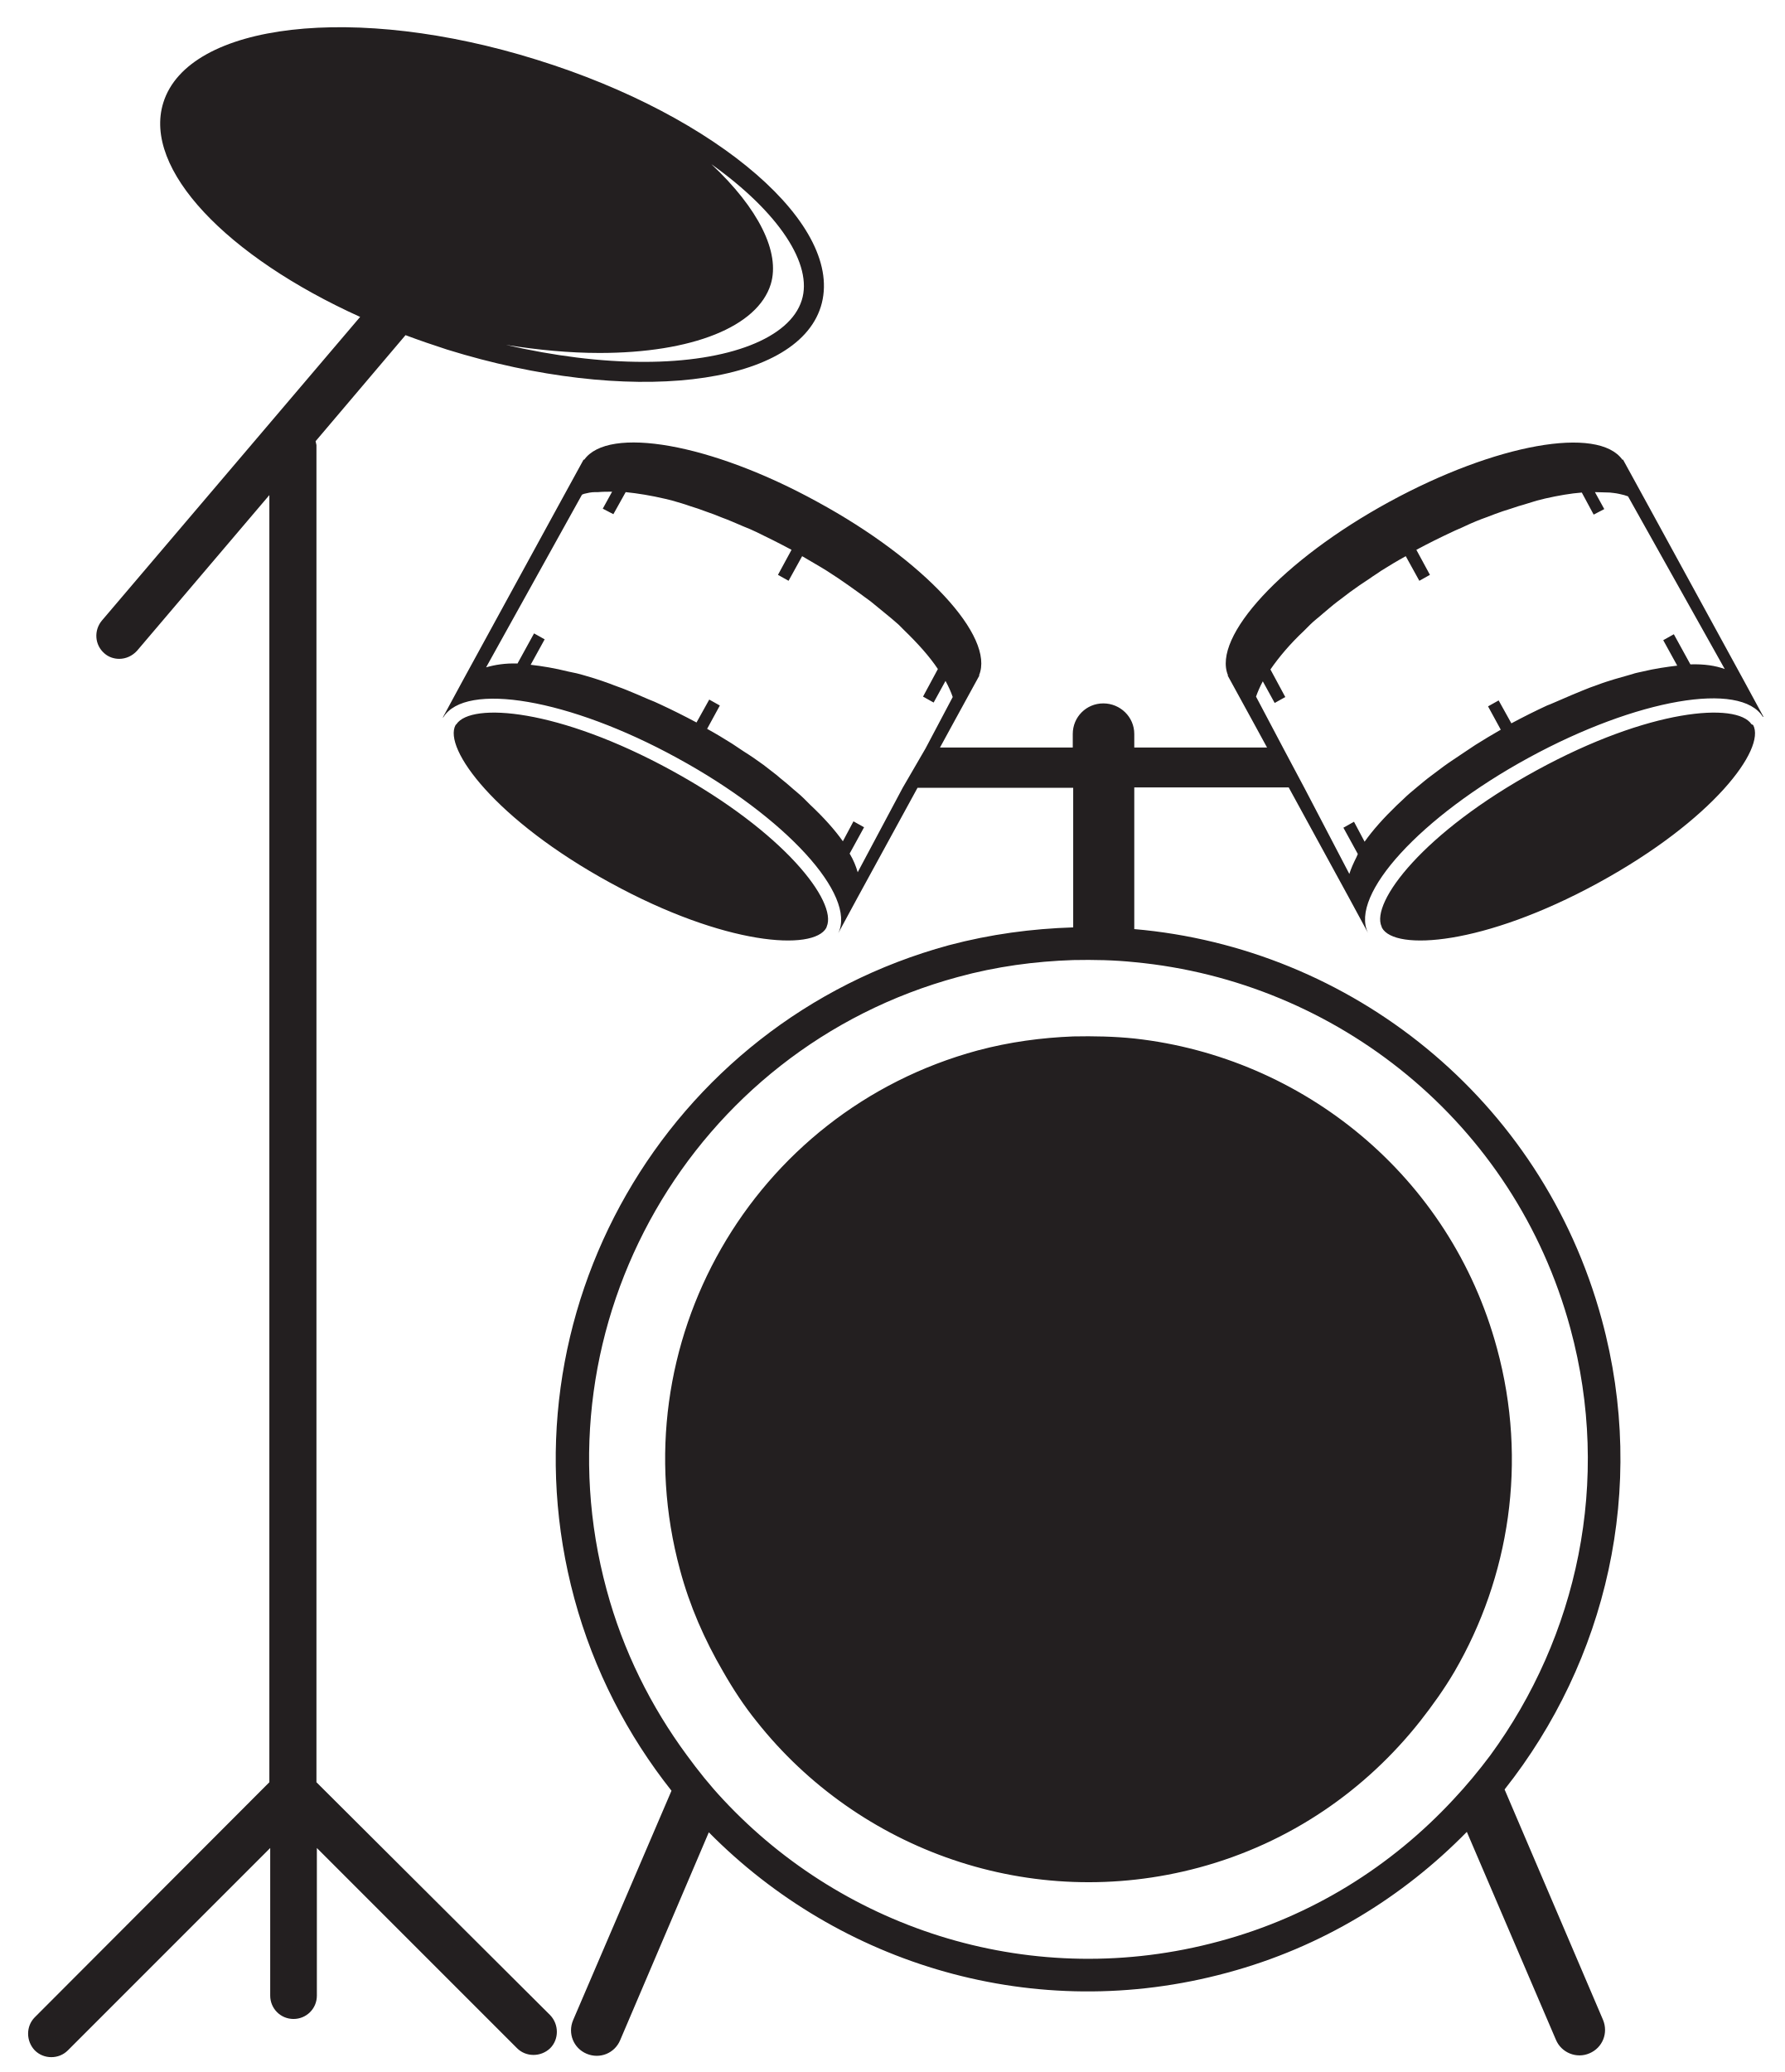
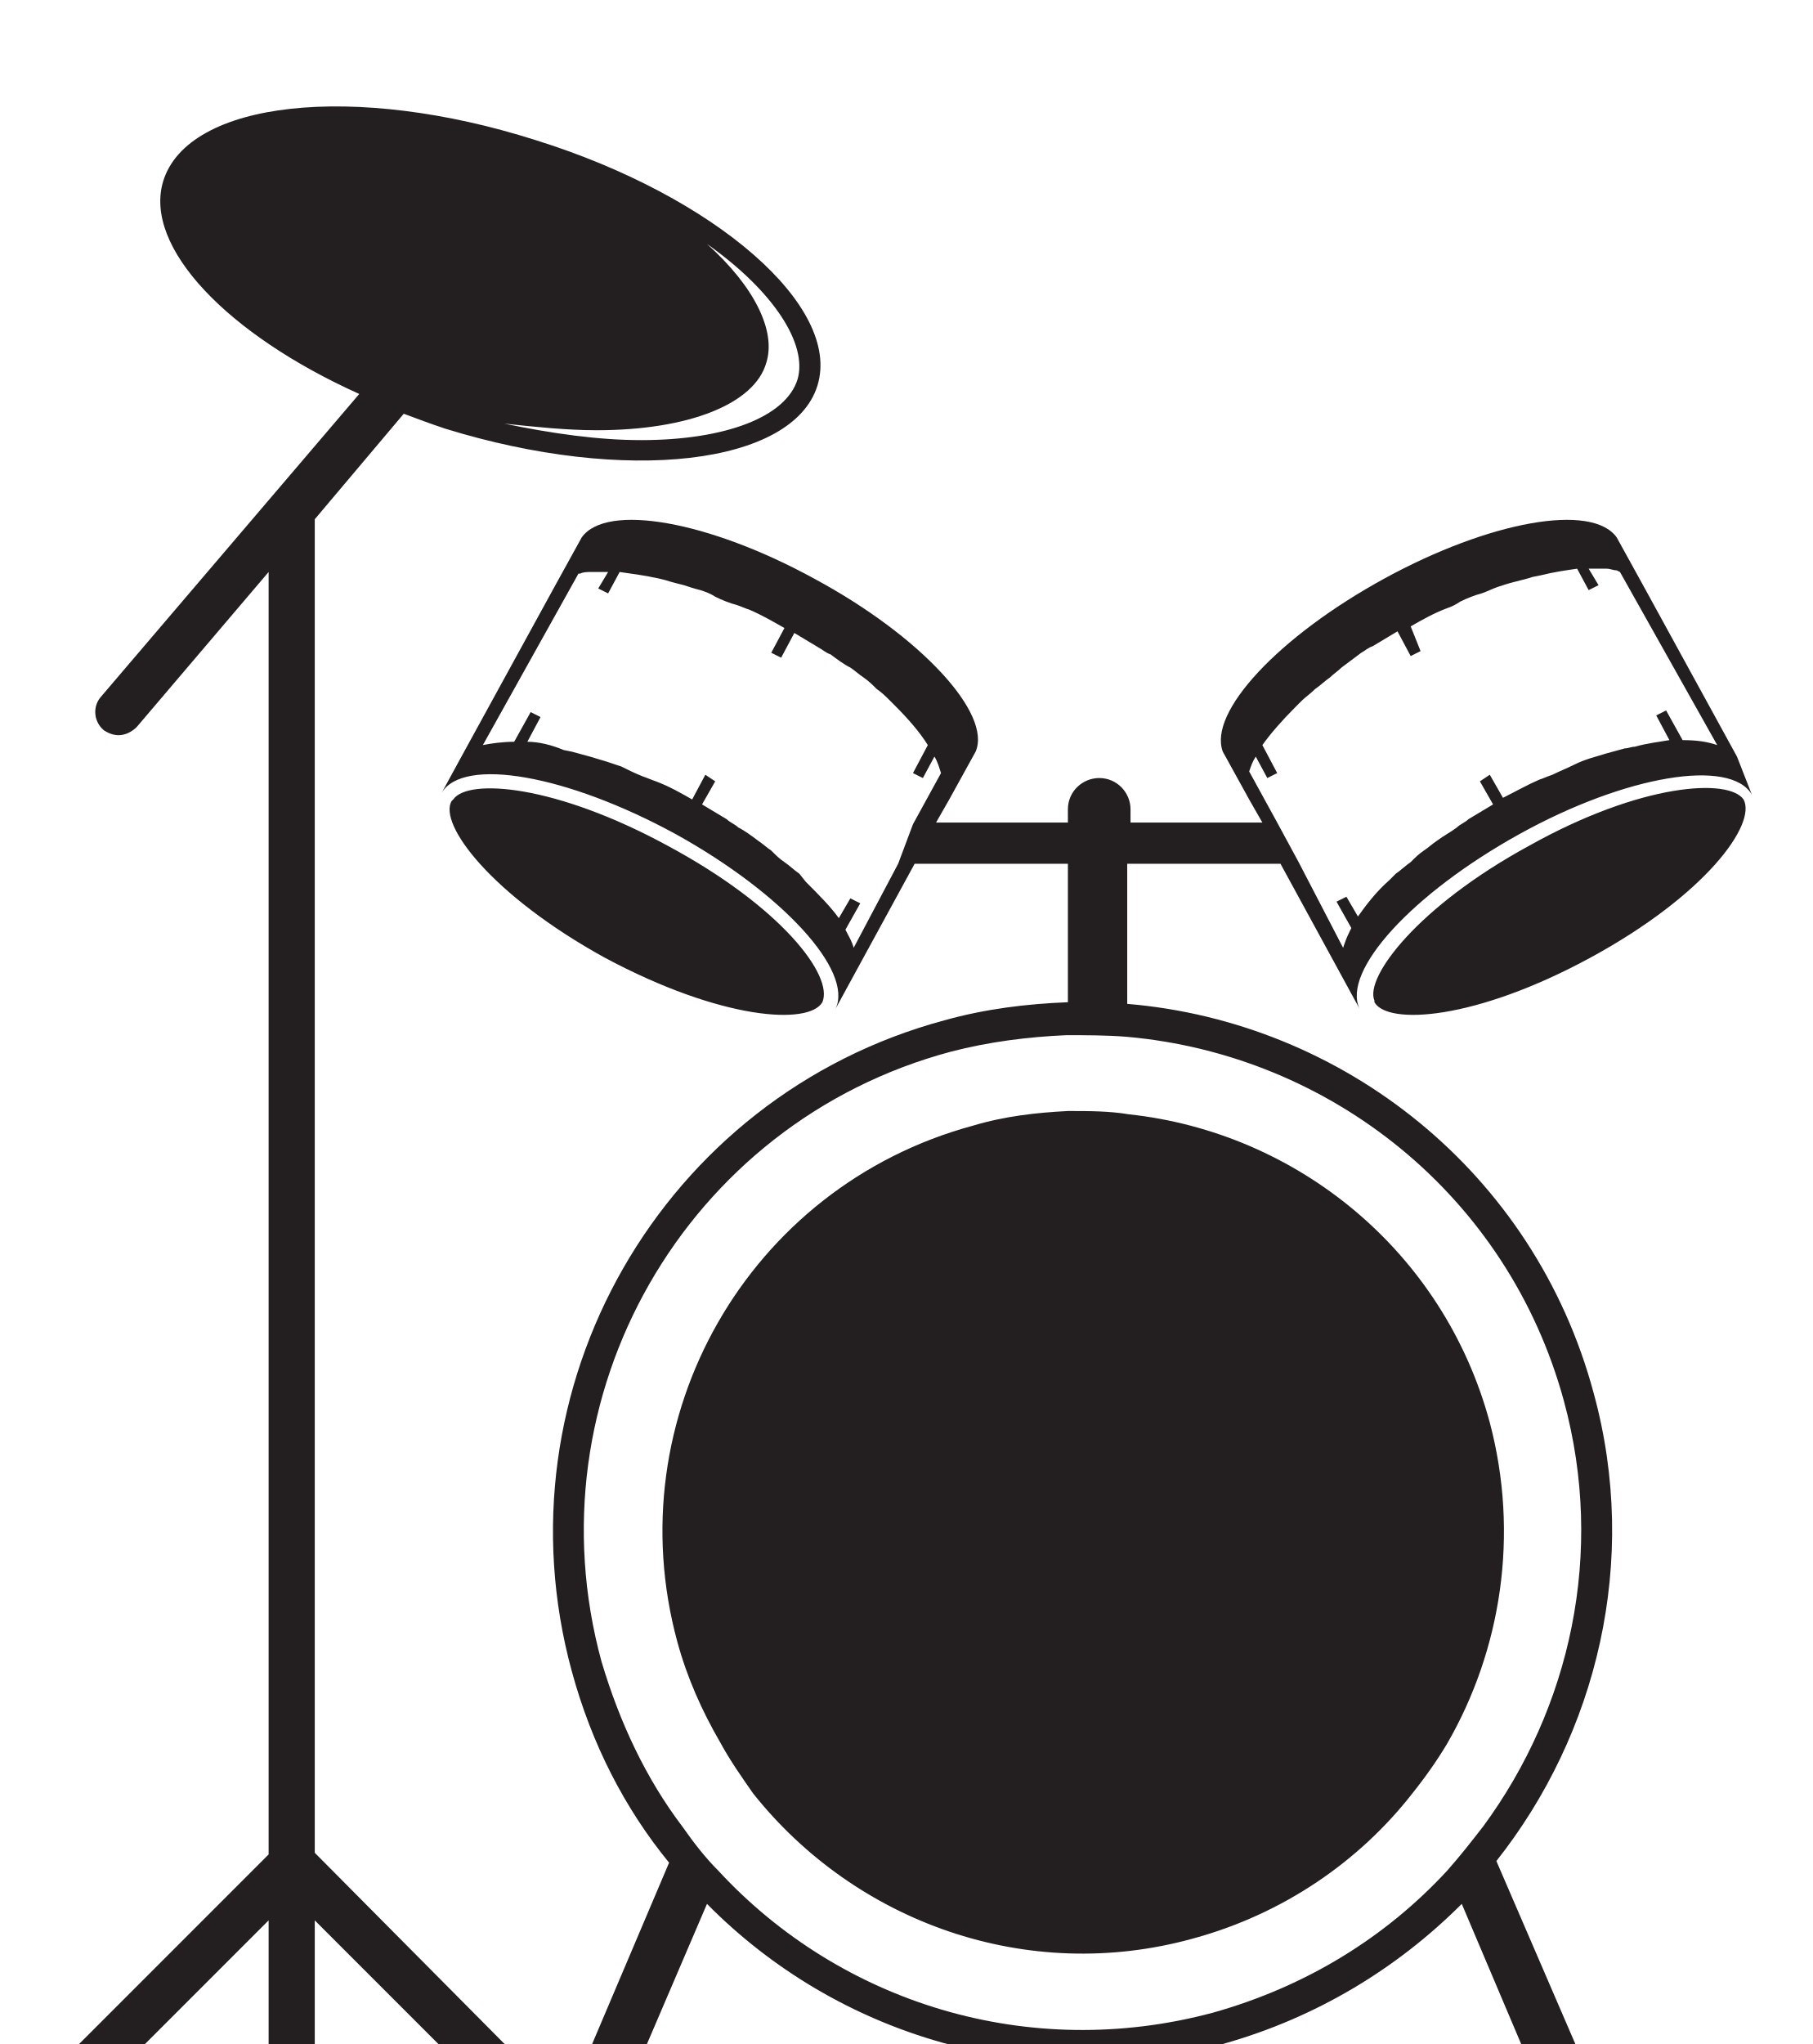
- <svg xmlns="http://www.w3.org/2000/svg" version="1.1" id="Layer_1" x="0px" y="0px" viewBox="0 0 420.7 488.4" enable-background="new 0 0 420.7 488.4" xml:space="preserve">
+ <svg xmlns="http://www.w3.org/2000/svg" version="1.1" id="Layer_1" x="0px" y="0px" width="110px" height="124px" viewBox="0 0 110 124" enable-background="new 0 0 110 124" xml:space="preserve">
  <g>
-     <path fill="#231F20" d="M253,244.3c-7.5,0.3-15,1.3-22.5,3.3c-53.2,14.4-84.6,69.2-70.2,122.4c2.3,8.6,5.8,16.5,10.1,23.9   c2.4,4.2,5,8.2,8,11.9c24,30.3,64.6,45.1,104.3,34.4c21.5-5.8,39.3-18.3,52.1-34.5c2.9-3.7,5.7-7.6,8.1-11.7   c12.9-22.2,17.3-49.4,10-76.2c-11-40.7-45.8-68.6-85.4-73C262.7,244.3,257.8,244.2,253,244.3z M194.8,218.7l0.1-0.3   c2.5-5.8-9.9-22.2-36.6-36.8c-26.7-14.6-47.2-16.1-50.7-10.9l-0.2,0.2c-3,5.5,9.4,22.4,36.5,37.2   C170.9,222.9,191.8,224.2,194.8,218.7z M411.2,160.6l-22.3-40.8l-6.3-11.5l-0.1,0.1c-5.7-8.1-29.9-3.8-55,9.9   c-25.1,13.7-41.8,31.8-38,40.9l-0.1,0l6.3,11.5l3,5.5h-31.3v-3.2c0-4-3.3-7.2-7.3-7.2c-4,0-7.2,3.2-7.2,7.2v3.2h-31.3l3-5.5   l6.3-11.5l-0.1,0c3.8-9.1-12.9-27.2-38.1-40.9c-25.1-13.8-49.3-18-55-9.9l-0.1-0.1l-6.3,11.5l-22.3,40.8l-4.6,8.5l0.1,0   c5.2-8.5,29.7-4.4,55.2,9.6c25.5,13.9,42.3,32.3,37.9,41.3l0,0l4.6-8.5l14.1-25.8H253v32.9c-9.7,0.3-19.5,1.6-29.3,4.2   c-66.9,18.2-106.4,87.1-88.3,154c4.6,17,12.6,32.3,22.9,45.3l-23.2,54.1c-1.3,3.1,0.1,6.6,3.2,7.9c3.1,1.3,6.6-0.1,7.9-3.2l20.9-49   c30.8,31.2,76.9,45.4,122.2,33.1c22.3-6,41.4-17.8,56.5-33.2l21,49c1.3,3.1,4.9,4.5,7.9,3.2c3.1-1.3,4.5-4.8,3.2-7.9l-23.2-54.3   c23.9-30.2,33.8-70.8,22.9-110.8c-14.2-52.2-59.3-87.6-110.2-92v-33.4h36.4l14.1,25.8l4.6,8.5l0,0c-4.4-9,12.4-27.4,37.9-41.3   c25.5-13.9,50-18.1,55.2-9.6l0.1-0.1L411.2,160.6z M212.8,185.7l-10.6,19.9c-0.4-1.4-1-2.9-1.9-4.4l3.4-6.2l-2.5-1.4l-2.5,4.7   c-1.9-2.7-4.6-5.7-7.7-8.6l-1.5-1.5c-1-1-2.2-1.9-3.3-2.9c-1-0.9-2.1-1.7-3.1-2.6c-1-0.8-2.1-1.6-3.1-2.4c-1.5-1.1-3.1-2.2-4.7-3.2   c-0.9-0.6-1.8-1.2-2.7-1.8c-1.9-1.2-3.9-2.4-5.9-3.5l3-5.5l-2.5-1.4l-3,5.4c-2.8-1.5-5.6-2.9-8.4-4.2c-1-0.5-2-0.9-3-1.3   c-1.8-0.8-3.5-1.5-5.2-2.2c-1.2-0.5-2.5-0.9-3.7-1.4c-1.3-0.5-2.6-0.9-3.8-1.3c-1.4-0.4-2.9-0.9-4.2-1.2l-1.9-0.4   c-3.2-0.8-6.2-1.3-8.9-1.6l3.3-6l-2.5-1.4l-3.9,7.1c-2.9-0.1-5.3,0.3-7.4,0.9l22.6-40.7l0.5-0.2c0.8-0.2,1.7-0.4,2.6-0.4l0.7,0   c1.1-0.1,2.1-0.1,3.3-0.1l-2.2,4l2.5,1.3l2.9-5.2c2.9,0.3,6,0.8,9.4,1.6l1.6,0.4c1.4,0.4,2.8,0.8,4.2,1.3c1.3,0.4,2.5,0.8,3.8,1.3   c1.2,0.4,2.5,0.9,3.7,1.4c1.7,0.6,3.4,1.4,5.1,2.1c1,0.4,2,0.8,3,1.3c2.7,1.3,5.5,2.7,8.3,4.2l-3.2,5.9l2.5,1.4l3.2-5.8l0,0   c2,1.2,4,2.3,5.9,3.5c0.9,0.6,1.7,1.1,2.6,1.7c1.6,1.1,3.2,2.2,4.7,3.3c1,0.7,2,1.5,3,2.2c1.1,0.9,2.2,1.8,3.3,2.7   c1.1,0.9,2.2,1.8,3.2,2.7l1.3,1.3c3.3,3.2,6,6.2,8,9.2l-3.5,6.5l2.5,1.4l2.8-5.1c0.7,1.3,1.3,2.6,1.7,3.8l0,0l-6.4,12.1   L212.8,185.7z M370.2,313.1c9.8,36.1,1.6,72.7-18.9,100.7c-2.7,3.6-5.6,7.1-8.7,10.4c-14.5,15.6-33.2,27.5-55.2,33.4   c-43.6,11.8-88.1-2.5-116.9-33.4c-3.1-3.3-5.9-6.8-8.6-10.5c-8.4-11.4-15-24.5-18.9-39c-17-62.7,20.1-127.4,82.8-144.4   c9.1-2.5,18.2-3.7,27.2-4c4.9-0.1,9.7,0,14.5,0.5C315,231.3,357,264.4,370.2,313.1z M406.6,157.7c-2.2-0.8-4.8-1.2-8.1-1.1   l-3.9-7.1l-2.5,1.4l3.3,6c-2.5,0.3-5.3,0.7-8.2,1.4c-0.8,0.2-1.6,0.3-2.4,0.6c-1.4,0.4-2.8,0.8-4.2,1.2c-1.3,0.4-2.6,0.8-3.9,1.3   c-1.2,0.4-2.5,0.9-3.7,1.4c-1.7,0.7-3.4,1.4-5.2,2.2c-1,0.4-2,0.9-3.1,1.3c-2.8,1.3-5.6,2.7-8.4,4.2l-3-5.4l-2.5,1.4l3,5.5   c-2.1,1.2-4.1,2.4-6,3.6c-0.9,0.6-1.8,1.2-2.7,1.8c-1.6,1.1-3.2,2.1-4.7,3.2c-1.1,0.8-2.1,1.6-3.2,2.4c-1.1,0.8-2.1,1.7-3.1,2.5   c-1.2,1-2.3,1.9-3.3,2.9l-1.6,1.5c-3,2.9-5.6,5.8-7.5,8.5l-2.5-4.7l-2.5,1.4l3.4,6.2l-0.3,0.7c-0.7,1.4-1.3,2.7-1.7,4l-10.5-20.1   l-5-9.4l-6.5-12.3l0,0c0.4-1.1,0.9-2.3,1.6-3.6l2.8,5.1l2.5-1.4l-3.5-6.5c2-2.9,4.6-6,7.9-9.1l1.5-1.5c0.9-0.9,2-1.7,3-2.6   c1.1-0.9,2.2-1.9,3.4-2.8c0.9-0.7,1.9-1.4,2.9-2.2c1.5-1.1,3.1-2.2,4.8-3.3c0.8-0.6,1.7-1.1,2.5-1.7c1.9-1.2,3.9-2.4,5.9-3.5v0   l3.2,5.8l2.5-1.4l-3.2-5.9c2.8-1.5,5.6-2.9,8.4-4.2c1-0.5,2.1-0.9,3.1-1.4c1.7-0.8,3.4-1.5,5.1-2.1c1.3-0.5,2.6-1,3.8-1.4   c1.3-0.4,2.5-0.8,3.7-1.2c1.5-0.4,2.9-0.9,4.3-1.3l2-0.5c3.1-0.7,6-1.2,8.6-1.4l2.8,5.2l2.5-1.3l-2.2-4c1.2,0,2.4,0.1,3.5,0.1   l0.9,0.1c0.9,0.1,1.7,0.3,2.5,0.5l0.9,0.3L406.6,157.7L406.6,157.7z M412.9,170.7c-3.5-5.2-24-3.7-50.7,10.9   c-26.7,14.6-39.1,31.1-36.5,36.8l0.1,0.3c3,5.5,23.9,4.2,51-10.6c27.1-14.8,39.5-31.6,36.5-37.2L412.9,170.7z M74.6,420.1V104.9   l-0.2-0.9l21.2-25c3.2,1.2,6.4,2.3,9.8,3.4c42.8,13.3,82.2,8.7,88.1-10.1c5.9-18.9-24.1-44.9-66.9-58.2   C83.8,0.7,44.4,5.3,38.5,24.2c-4.9,15.7,15,36.3,46.4,50.5l-60.9,71.6c-1.9,2.3-1.7,5.7,0.6,7.7c1,0.9,2.3,1.3,3.5,1.3   c1.6,0,3.1-0.7,4.2-1.9l31.2-36.7v303.4L8.2,475.5c-2.1,2.1-2.1,5.6,0,7.8c1.1,1.1,2.5,1.6,3.9,1.6c1.4,0,2.8-0.5,3.9-1.6   l47.7-47.7v34.8c0,3,2.4,5.5,5.5,5.5c3,0,5.5-2.4,5.5-5.5v-34.8l47.2,47.2c2.1,2.1,5.6,2.1,7.8,0c2.1-2.1,2.1-5.6,0-7.8L74.6,420.1   z M141.3,83.2c21.9,0,37.3-6.2,40.4-16.2c2.3-7.5-2.9-17.9-14-28.3c16,11.4,24,23.7,21.3,32.1c-2.8,8.9-17.1,14.5-37.2,14.5   c-10.2,0-21.2-1.4-32.5-4C126.9,82.5,134.3,83.2,141.3,83.2z" />
+     <path fill="#231F20" d="M64.8,67.4c-1.9,0.1-3.8,0.3-5.8,0.9C45.4,72,37.4,86,41.1,99.6c0.6,2.2,1.5,4.2,2.6,6.1   c0.6,1.1,1.3,2.1,2,3.1c6.2,7.8,16.6,11.6,26.7,8.8c5.5-1.5,10.1-4.7,13.3-8.8c0.8-1,1.5-2,2.1-3c3.3-5.7,4.4-12.7,2.6-19.5   c-2.8-10.4-11.7-17.6-21.9-18.7C67.3,67.4,66.1,67.4,64.8,67.4z M49.9,60.8L49.9,60.8c0.7-1.6-2.5-5.8-9.4-9.5   c-6.8-3.7-12.1-4.1-13-2.8l-0.1,0.1c-0.8,1.4,2.4,5.7,9.3,9.5C43.8,61.9,49.1,62.2,49.9,60.8z M105.4,45.9l-5.7-10.4l-1.6-2.9l0,0   c-1.5-2.1-7.7-1-14.1,2.5c-6.4,3.5-10.7,8.1-9.8,10.5l0,0l1.6,2.9l0.8,1.4h-8v-0.8c0-1-0.8-1.9-1.9-1.9c-1,0-1.9,0.8-1.9,1.9v0.8   h-8l0.8-1.4l1.6-2.9l0,0c1-2.3-3.3-7-9.8-10.5c-6.4-3.5-12.6-4.6-14.1-2.5l0,0l-1.6,2.9L28,45.9l-1.2,2.2l0,0   c1.3-2.2,7.6-1.1,14.2,2.5c6.5,3.6,10.8,8.3,9.7,10.6l0,0l1.2-2.2l3.6-6.6h9.3v8.4c-2.5,0.1-5,0.4-7.5,1.1   C40.2,66.5,30,84.2,34.7,101.4c1.2,4.4,3.2,8.3,5.9,11.6l-5.9,13.9c-0.3,0.8,0,1.7,0.8,2c0.8,0.3,1.7,0,2-0.8l5.4-12.6   c7.9,8,19.7,11.6,31.3,8.5c5.7-1.6,10.6-4.6,14.5-8.5L94,128c0.3,0.8,1.2,1.1,2,0.8c0.8-0.3,1.1-1.2,0.8-2l-6-13.9   c6.1-7.7,8.7-18.2,5.9-28.4c-3.6-13.4-15.2-22.5-28.3-23.6v-8.5h9.3l3.6,6.6l1.2,2.2l0,0c-1.1-2.3,3.2-7,9.7-10.6   c6.5-3.6,12.8-4.6,14.1-2.4l0,0L105.4,45.9z M54.5,52.4l-2.7,5.1c-0.1-0.4-0.3-0.7-0.5-1.1l0.9-1.6l-0.6-0.3l-0.7,1.2   c-0.5-0.7-1.2-1.4-2-2.2L48.5,53c-0.3-0.2-0.6-0.5-0.9-0.7c-0.3-0.2-0.5-0.4-0.8-0.7c-0.3-0.2-0.5-0.4-0.8-0.6   c-0.4-0.3-0.8-0.6-1.2-0.8c-0.2-0.2-0.5-0.3-0.7-0.5c-0.5-0.3-1-0.6-1.5-0.9l0.8-1.4l-0.6-0.4L42,48.5c-0.7-0.4-1.4-0.8-2.2-1.1   c-0.3-0.1-0.5-0.2-0.8-0.3c-0.5-0.2-0.9-0.4-1.3-0.6c-0.3-0.1-0.6-0.2-0.9-0.3c-0.3-0.1-0.7-0.2-1-0.3c-0.4-0.1-0.7-0.2-1.1-0.3   l-0.5-0.1C33.5,45.2,32.7,45,32,45l0.8-1.5l-0.6-0.3l-1,1.8c-0.7,0-1.4,0.1-1.9,0.2l5.8-10.4l0.1,0c0.2-0.1,0.4-0.1,0.7-0.1l0.2,0   c0.3,0,0.6,0,0.8,0l-0.6,1l0.6,0.3l0.7-1.3c0.7,0.1,1.5,0.2,2.4,0.4l0.4,0.1c0.3,0.1,0.7,0.2,1.1,0.3c0.3,0.1,0.6,0.2,1,0.3   c0.3,0.1,0.6,0.2,0.9,0.4c0.4,0.2,0.9,0.4,1.3,0.5c0.3,0.1,0.5,0.2,0.8,0.3c0.7,0.3,1.4,0.7,2.1,1.1l-0.8,1.5l0.6,0.3l0.8-1.5l0,0   c0.5,0.3,1,0.6,1.5,0.9c0.2,0.1,0.4,0.3,0.7,0.4c0.4,0.3,0.8,0.6,1.2,0.8c0.3,0.2,0.5,0.4,0.8,0.6c0.3,0.2,0.6,0.5,0.8,0.7   c0.3,0.2,0.6,0.5,0.8,0.7l0.3,0.3c0.8,0.8,1.5,1.6,2,2.4l-0.9,1.7l0.6,0.3l0.7-1.3c0.2,0.3,0.3,0.7,0.4,1l0,0l-1.7,3.1L54.5,52.4z    M94.9,85c2.5,9.2,0.4,18.6-4.9,25.8c-0.7,0.9-1.4,1.8-2.2,2.7c-3.7,4-8.5,7-14.2,8.6c-11.2,3-22.6-0.6-30-8.6   c-0.8-0.8-1.5-1.7-2.2-2.7c-2.2-2.9-3.8-6.3-4.9-10c-4.4-16.1,5.1-32.7,21.2-37c2.3-0.6,4.7-0.9,7-1c1.2,0,2.5,0,3.7,0.1   C80.7,64,91.5,72.5,94.9,85z M104.2,45.2c-0.6-0.2-1.2-0.3-2.1-0.3l-1-1.8l-0.6,0.3l0.8,1.5c-0.6,0.1-1.4,0.2-2.1,0.4   c-0.2,0-0.4,0.1-0.6,0.1c-0.4,0.1-0.7,0.2-1.1,0.3c-0.3,0.1-0.7,0.2-1,0.3c-0.3,0.1-0.6,0.2-1,0.4c-0.4,0.2-0.9,0.4-1.3,0.6   c-0.3,0.1-0.5,0.2-0.8,0.3c-0.7,0.3-1.4,0.7-2.2,1.1l-0.8-1.4l-0.6,0.4l0.8,1.4c-0.5,0.3-1,0.6-1.5,0.9c-0.2,0.2-0.5,0.3-0.7,0.5   c-0.4,0.3-0.8,0.5-1.2,0.8c-0.3,0.2-0.5,0.4-0.8,0.6c-0.3,0.2-0.5,0.4-0.8,0.7c-0.3,0.2-0.6,0.5-0.9,0.7l-0.4,0.4   c-0.8,0.7-1.4,1.5-1.9,2.2l-0.7-1.2l-0.6,0.3l0.9,1.6l-0.1,0.2c-0.2,0.4-0.3,0.7-0.4,1l-2.7-5.2l-1.3-2.4l-1.7-3.1l0,0   c0.1-0.3,0.2-0.6,0.4-0.9l0.7,1.3l0.6-0.3l-0.9-1.7c0.5-0.7,1.2-1.5,2-2.3l0.4-0.4c0.2-0.2,0.5-0.4,0.8-0.7   c0.3-0.2,0.6-0.5,0.9-0.7c0.2-0.2,0.5-0.4,0.7-0.6c0.4-0.3,0.8-0.6,1.2-0.9c0.2-0.1,0.4-0.3,0.7-0.4c0.5-0.3,1-0.6,1.5-0.9v0   l0.8,1.5l0.6-0.3L85.6,38c0.7-0.4,1.4-0.8,2.2-1.1c0.3-0.1,0.5-0.2,0.8-0.4c0.4-0.2,0.9-0.4,1.3-0.5c0.3-0.1,0.7-0.3,1-0.4   c0.3-0.1,0.6-0.2,1-0.3c0.4-0.1,0.8-0.2,1.1-0.3l0.5-0.1c0.8-0.2,1.5-0.3,2.2-0.4l0.7,1.3l0.6-0.3l-0.6-1c0.3,0,0.6,0,0.9,0l0.2,0   c0.2,0,0.4,0.1,0.6,0.1l0.2,0.1L104.2,45.2L104.2,45.2z M105.8,48.5c-0.9-1.3-6.2-1-13,2.8c-6.8,3.7-10,8-9.4,9.4l0,0.1   c0.8,1.4,6.1,1.1,13.1-2.7C103.5,54.3,106.6,50,105.8,48.5L105.8,48.5z M19.1,112.4V31.7l0-0.2l5.4-6.4c0.8,0.3,1.6,0.6,2.5,0.9   c11,3.4,21.1,2.2,22.6-2.6c1.5-4.8-6.2-11.5-17.1-14.9C21.5,5,11.4,6.1,9.9,11c-1.2,4,3.9,9.3,11.9,12.9L6.1,42.3   c-0.5,0.6-0.4,1.5,0.2,2c0.3,0.2,0.6,0.3,0.9,0.3c0.4,0,0.8-0.2,1.1-0.5l8-9.4v77.8L2.1,126.7c-0.5,0.5-0.5,1.4,0,2   c0.3,0.3,0.6,0.4,1,0.4c0.4,0,0.7-0.1,1-0.4l12.2-12.2v8.9c0,0.8,0.6,1.4,1.4,1.4c0.8,0,1.4-0.6,1.4-1.4v-8.9l12.1,12.1   c0.6,0.5,1.4,0.5,2,0c0.5-0.6,0.5-1.4,0-2L19.1,112.4z M36.2,26.1c5.6,0,9.6-1.6,10.3-4.1c0.6-1.9-0.7-4.6-3.6-7.2   c4.1,2.9,6.1,6.1,5.5,8.2c-0.7,2.3-4.4,3.7-9.5,3.7c-2.6,0-5.4-0.4-8.3-1C32.5,25.9,34.4,26.1,36.2,26.1z" />
  </g>
</svg>
